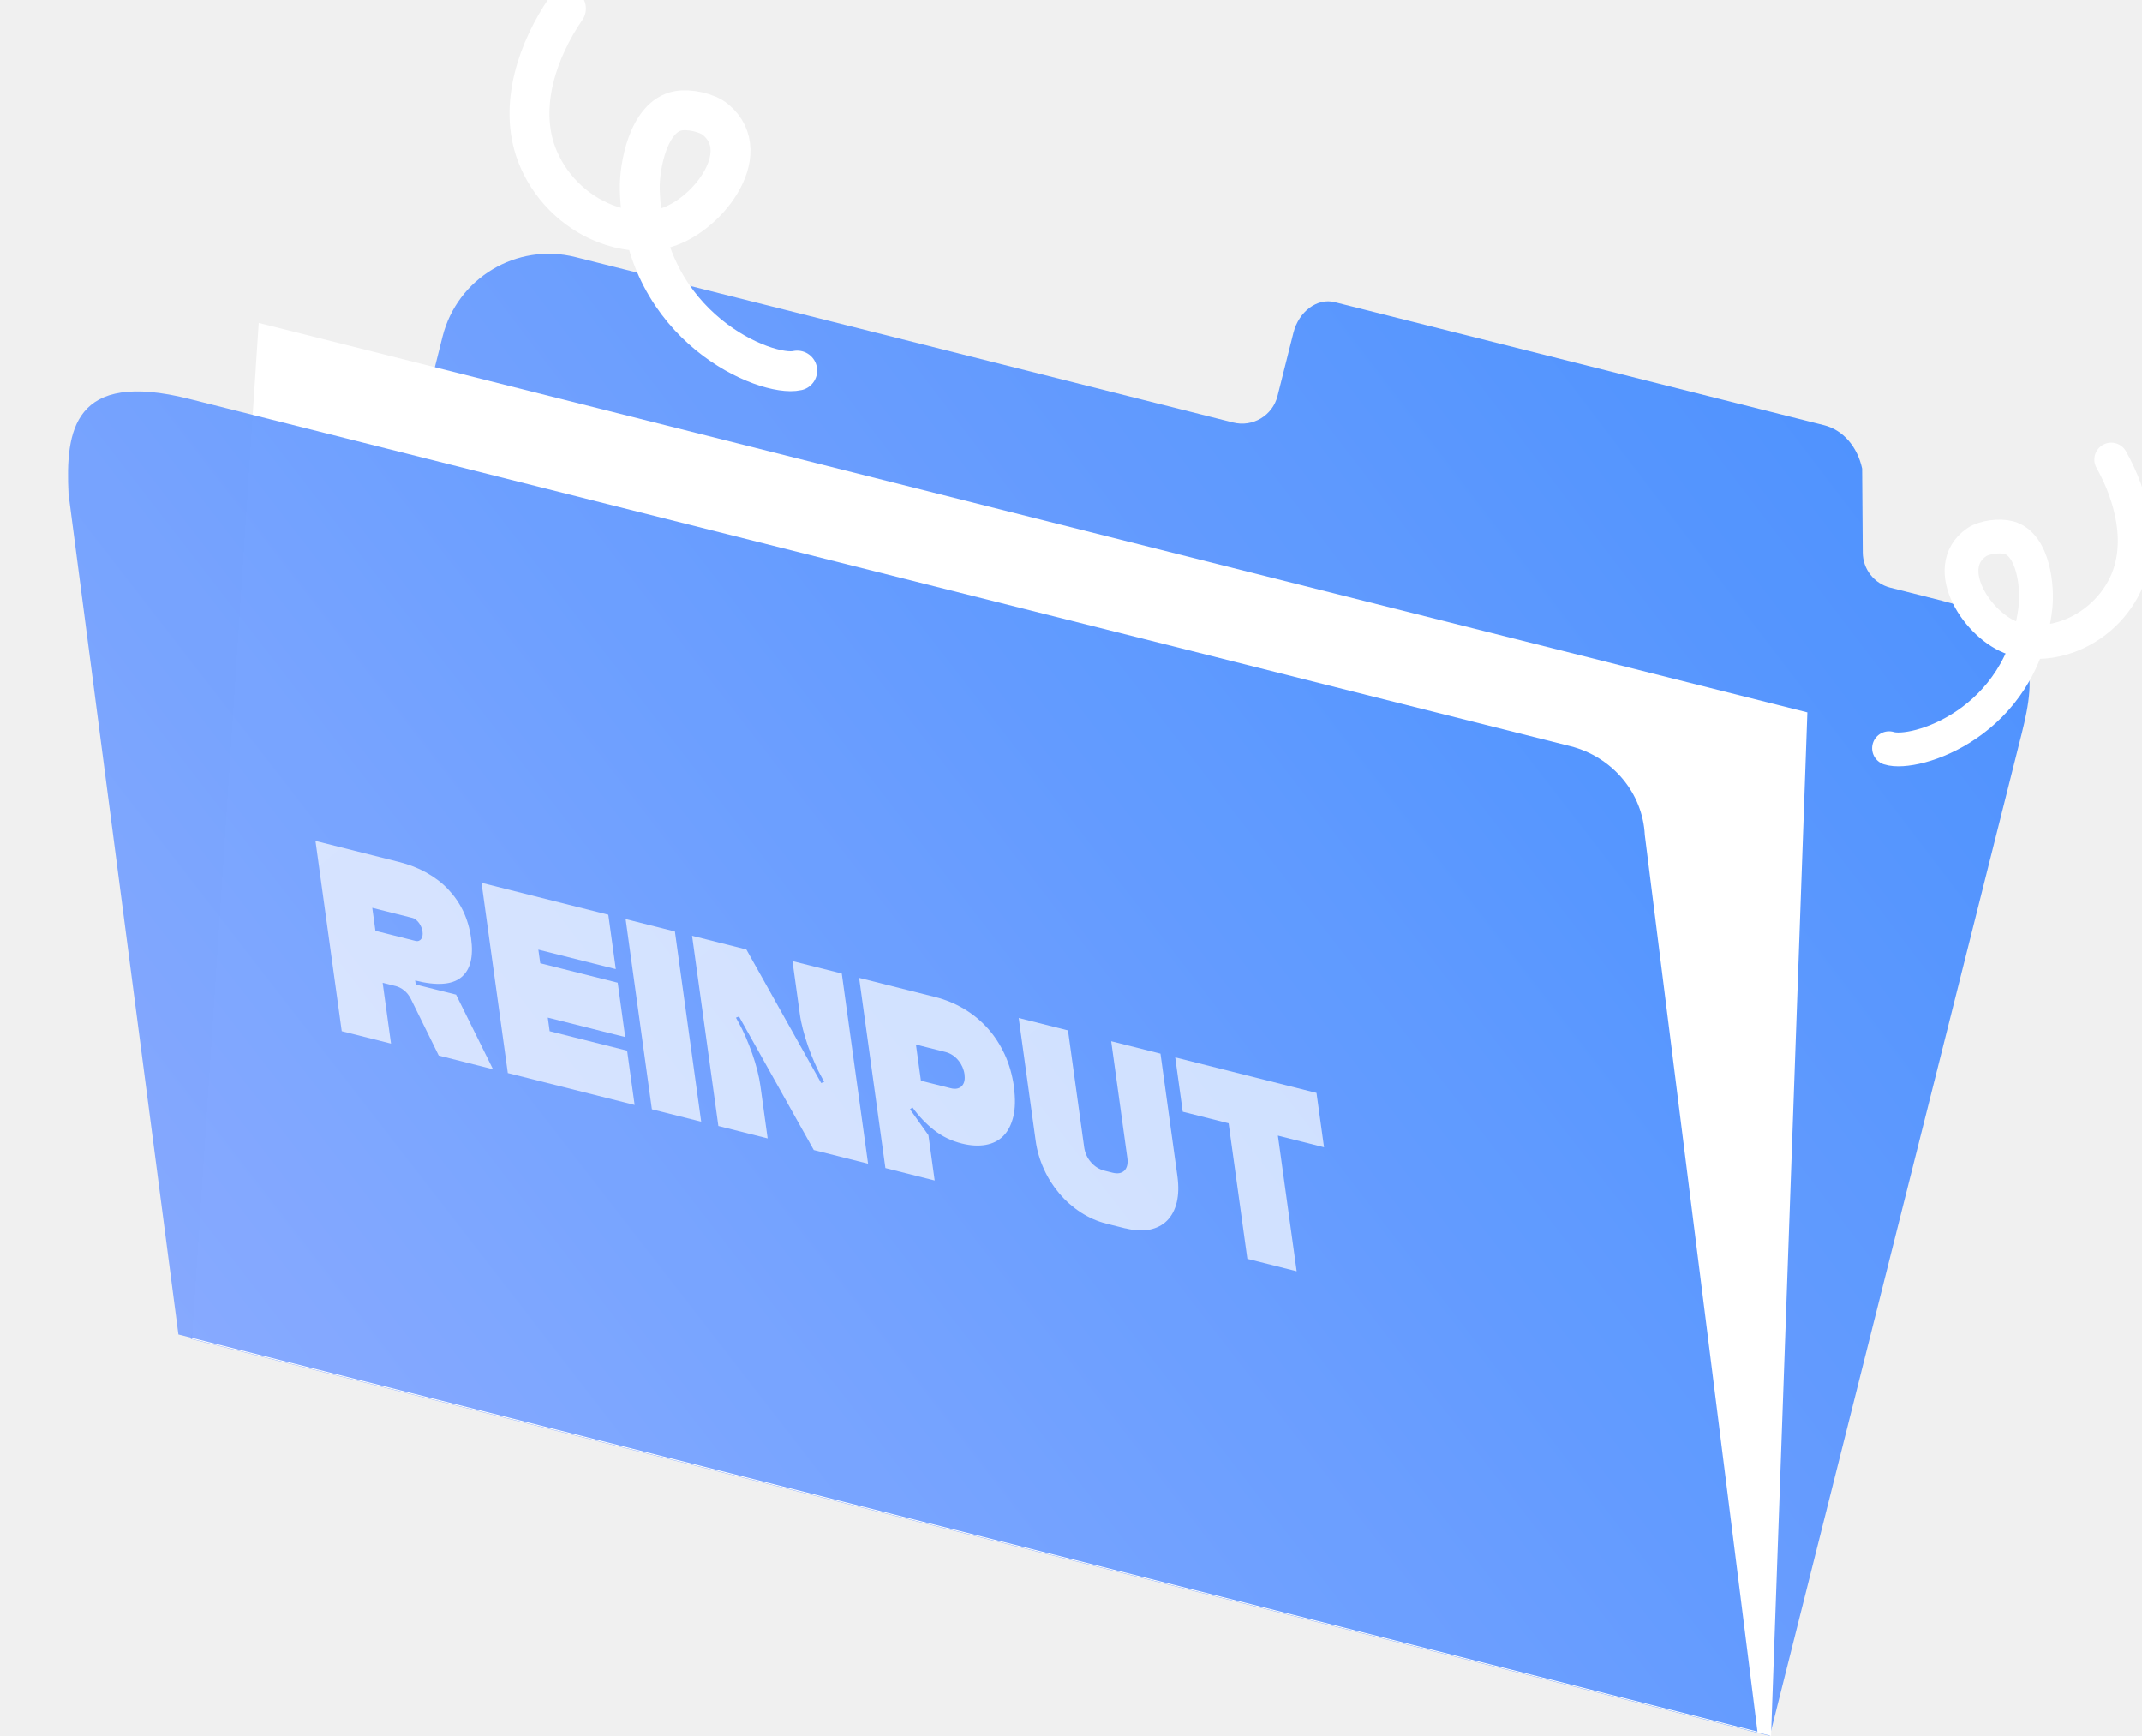
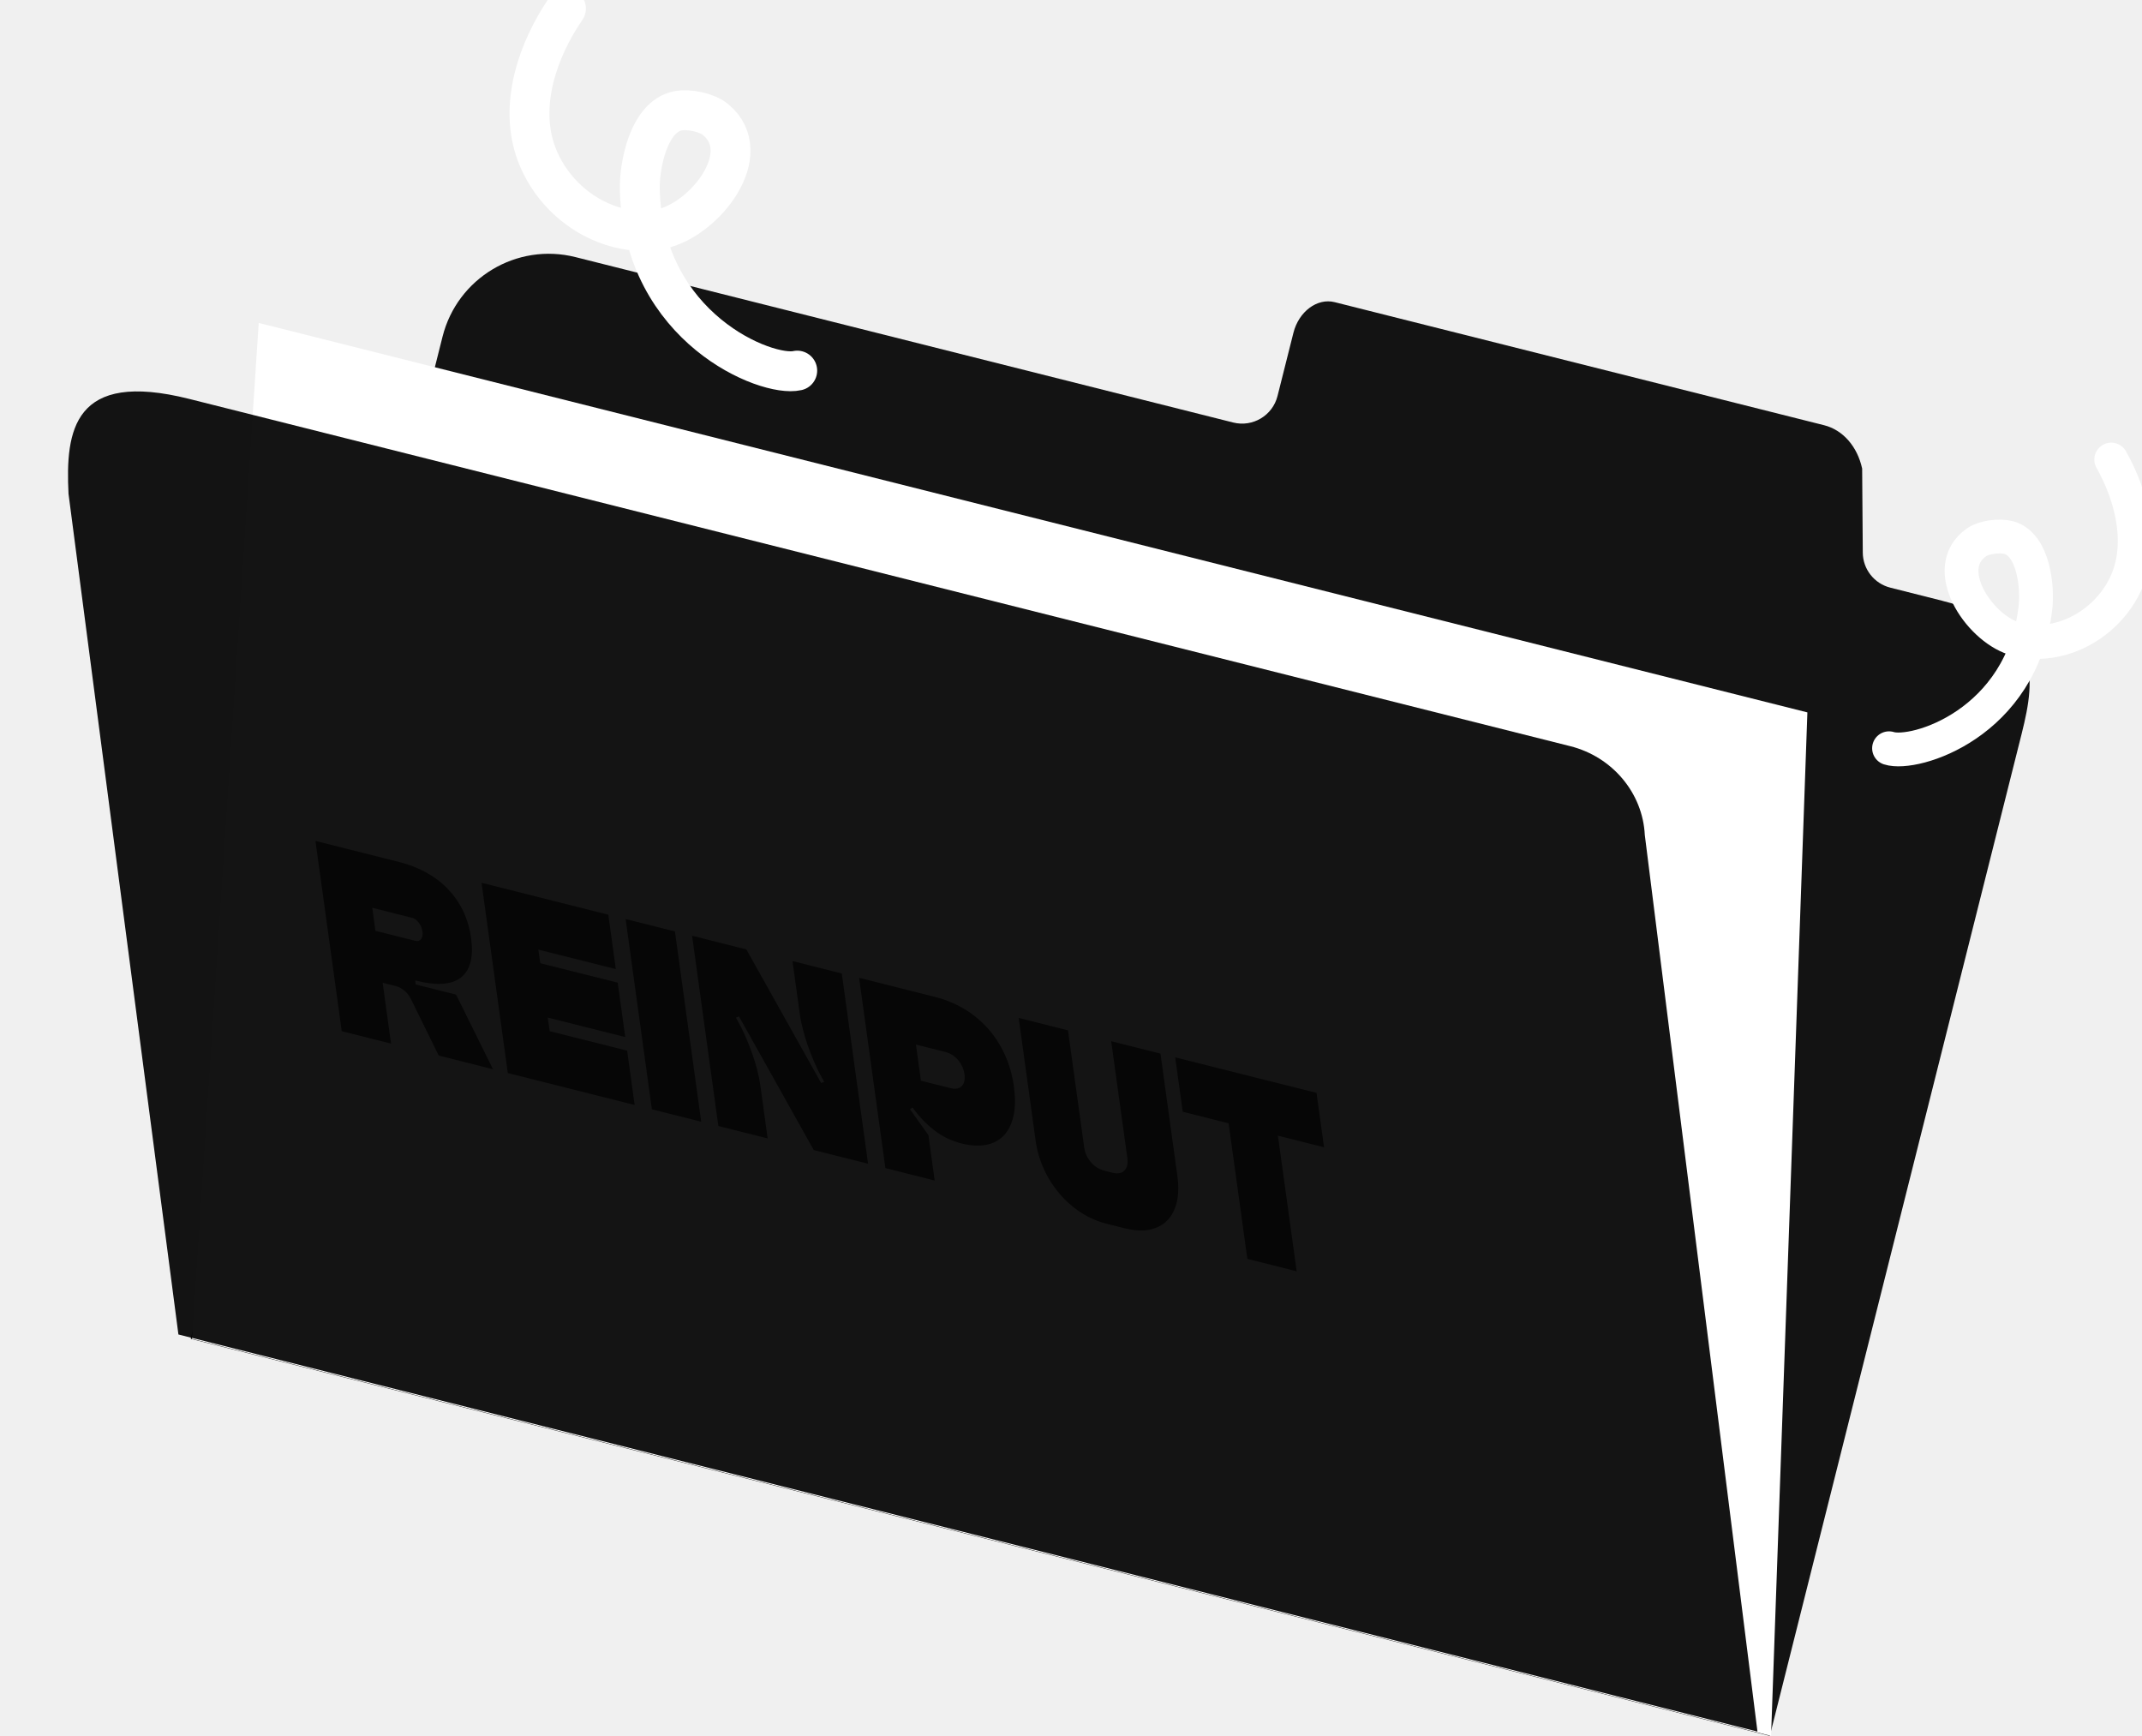
<svg xmlns="http://www.w3.org/2000/svg" width="116" height="94" viewBox="0 0 116 94" fill="none">
-   <g clip-path="url(#clip0_303_4790)">
+   <g clipPath="url(#clip0_303_4790)">
    <path opacity="0.92" d="M105.177 32.531L102.374 31.823C101.5 31.605 100.883 30.821 100.879 29.921L100.845 25.374C100.583 24.174 99.803 23.283 98.784 23.026L72.277 16.362C71.335 16.126 70.336 16.867 70.045 18.024L69.184 21.444C68.918 22.503 67.843 23.145 66.784 22.88L31.168 13.923C27.989 13.122 24.762 15.055 23.965 18.234L10.327 72.5L95.844 94L109.483 39.734C110.284 36.554 110.511 33.872 105.172 32.531H105.177Z" fill="url(#paint0_linear_303_4790)" />
    <path d="M95.912 94L10.395 72.5L14.011 17.488L97.879 38.577L95.912 94Z" fill="white" />
    <path opacity="0.92" d="M95.18 93.768L9.662 72.264L3.711 26.744C3.539 23.312 3.976 20.025 10.249 21.602L85.037 40.406C87.317 40.98 88.962 42.939 89.074 45.214L95.175 93.763L95.18 93.768Z" fill="url(#paint1_linear_303_4790)" />
    <g opacity="0.71">
      <path d="M21.416 53.392L20.722 53.217L21.176 56.512L18.507 55.839L17.084 45.537L21.596 46.673C22.144 46.81 22.642 47.003 23.087 47.251C23.533 47.5 23.927 47.795 24.261 48.147C24.595 48.498 24.87 48.893 25.084 49.338C25.294 49.784 25.439 50.273 25.512 50.808C25.649 51.815 25.474 52.518 24.972 52.925C24.475 53.328 23.644 53.388 22.483 53.092L22.513 53.311L24.698 53.859L26.699 57.901L23.76 57.159L22.252 54.095C22.153 53.898 22.029 53.744 21.883 53.628C21.737 53.512 21.579 53.431 21.412 53.388L21.416 53.392ZM20.336 50.405L22.479 50.945C22.56 50.967 22.624 50.967 22.68 50.945C22.736 50.924 22.779 50.89 22.813 50.842C22.847 50.795 22.869 50.735 22.881 50.667C22.894 50.598 22.894 50.525 22.881 50.448C22.869 50.371 22.847 50.29 22.817 50.208C22.783 50.127 22.744 50.05 22.693 49.981C22.642 49.913 22.586 49.852 22.521 49.801C22.457 49.75 22.384 49.715 22.303 49.698L20.16 49.158L20.332 50.41L20.336 50.405Z" fill="url(#paint2_linear_303_4790)" />
      <path d="M34.365 59.834L27.501 58.107L26.078 47.805L32.943 49.532L33.349 52.476L29.155 51.422L29.258 52.159L33.452 53.213L33.859 56.157L29.665 55.103L29.767 55.84L33.962 56.894L34.369 59.838L34.365 59.834Z" fill="url(#paint3_linear_303_4790)" />
      <path d="M37.973 60.742L35.303 60.07L33.881 49.768L36.55 50.44L37.973 60.742Z" fill="url(#paint4_linear_303_4790)" />
      <path d="M43.312 54.897L42.917 52.043L45.587 52.716L47.01 63.018L44.07 62.277L40.021 55.043L39.854 55.107L39.974 55.322C40.115 55.574 40.252 55.849 40.381 56.149C40.509 56.444 40.629 56.749 40.736 57.053C40.844 57.357 40.934 57.661 41.011 57.961C41.088 58.261 41.144 58.536 41.178 58.793L41.572 61.647L38.903 60.974L37.48 50.672L40.419 51.413L44.469 58.647L44.636 58.583L44.516 58.368C44.374 58.116 44.237 57.841 44.109 57.541C43.98 57.246 43.86 56.941 43.753 56.637C43.646 56.333 43.556 56.029 43.479 55.729C43.402 55.429 43.346 55.154 43.312 54.897Z" fill="url(#paint5_linear_303_4790)" />
      <path d="M54.907 58.848C54.992 59.482 54.984 60.018 54.877 60.464C54.77 60.909 54.59 61.256 54.337 61.513C54.084 61.77 53.763 61.929 53.377 61.998C52.991 62.066 52.563 62.041 52.096 61.925C51.526 61.783 51.02 61.539 50.583 61.196C50.146 60.853 49.756 60.442 49.413 59.966L49.281 60.069L50.279 61.471L50.617 63.926L47.948 63.253L46.525 52.951L50.63 53.984C51.196 54.125 51.719 54.34 52.203 54.627C52.687 54.914 53.111 55.265 53.484 55.677C53.857 56.088 54.161 56.564 54.41 57.095C54.654 57.627 54.821 58.209 54.911 58.844L54.907 58.848ZM49.872 58.522L51.474 58.925C51.62 58.964 51.749 58.968 51.852 58.942C51.954 58.916 52.04 58.869 52.1 58.796C52.164 58.724 52.207 58.634 52.229 58.526C52.25 58.419 52.25 58.299 52.233 58.171C52.216 58.042 52.177 57.914 52.126 57.789C52.07 57.661 52.002 57.545 51.911 57.434C51.822 57.322 51.719 57.228 51.603 57.147C51.483 57.065 51.35 57.005 51.205 56.967L49.602 56.564L49.872 58.522Z" fill="url(#paint6_linear_303_4790)" />
      <path d="M60.948 66.522L59.907 66.261C59.423 66.136 58.964 65.935 58.532 65.656C58.099 65.374 57.713 65.035 57.375 64.637C57.036 64.238 56.753 63.797 56.531 63.304C56.308 62.811 56.158 62.301 56.085 61.765L55.168 55.123L57.837 55.796L58.712 62.117C58.754 62.425 58.874 62.7 59.076 62.931C59.277 63.167 59.517 63.317 59.796 63.39L60.25 63.505C60.528 63.574 60.743 63.535 60.893 63.39C61.038 63.244 61.094 63.012 61.051 62.704L60.177 56.383L62.846 57.056L63.763 63.698C63.836 64.234 63.823 64.705 63.725 65.112C63.626 65.519 63.451 65.849 63.202 66.098C62.954 66.347 62.636 66.509 62.259 66.587C61.878 66.664 61.445 66.642 60.953 66.518L60.948 66.522Z" fill="url(#paint7_linear_303_4790)" />
      <path d="M70.221 68.841L67.551 68.168L66.536 60.828L64.051 60.202L63.644 57.258L71.296 59.182L71.703 62.126L69.205 61.496L70.221 68.837V68.841Z" fill="url(#paint8_linear_303_4790)" />
    </g>
    <path d="M43.174 20.069C41.52 20.45 34.845 17.772 34.648 10.272C34.613 9.038 35.102 6.308 36.721 6C37.313 5.888 38.29 6.09 38.752 6.475C40.968 8.318 38.182 11.854 35.852 12.389C34.832 12.625 33.748 12.488 32.775 12.106C31.082 11.451 29.698 10.045 29.06 8.348C28.07 5.708 29.124 2.687 30.65 0.463" stroke="white" stroke-width="2.16" stroke-linecap="round" stroke-linejoin="round" />
    <path d="M102.301 40.518C103.672 40.964 109.508 39.198 110.233 32.877C110.353 31.836 110.143 29.496 108.797 29.114C108.304 28.977 107.465 29.076 107.045 29.363C105.035 30.756 107.126 33.948 109.054 34.574C109.898 34.848 110.824 34.814 111.677 34.566C113.155 34.137 114.427 33.053 115.092 31.664C116.124 29.509 115.456 26.878 114.333 24.885" stroke="white" stroke-width="1.83" stroke-linecap="round" stroke-linejoin="round" />
  </g>
  <defs>
    <linearGradient id="paint0_linear_303_4790" x1="122.455" y1="5.723" x2="14.643" y2="87.945" gradientUnits="userSpaceOnUse">
-       <stop offset="0.01" stop-color="#3184FF" />
-       <stop offset="1" stop-color="#85A6FF" />
+       <stop offset="0.01" stopColor="#3184FF" />
+       <stop offset="1" stopColor="#85A6FF" />
    </linearGradient>
    <linearGradient id="paint1_linear_303_4790" x1="106.702" y1="13.944" x2="8.814" y2="89.796" gradientUnits="userSpaceOnUse">
-       <stop offset="0.01" stop-color="#3184FF" />
-       <stop offset="1" stop-color="#85A6FF" />
+       <stop offset="0.01" stopColor="#3184FF" />
+       <stop offset="1" stopColor="#85A6FF" />
    </linearGradient>
    <linearGradient id="paint2_linear_303_4790" x1="-27.428" y1="38.204" x2="62.812" y2="145.759" gradientUnits="userSpaceOnUse">
-       <stop stop-color="white" />
-       <stop offset="1" stop-color="white" stop-opacity="0.93" />
+       <stop stopColor="white" />
+       <stop offset="1" stopColor="white" stopOpacity="0.93" />
    </linearGradient>
    <linearGradient id="paint3_linear_303_4790" x1="-12.305" y1="40.667" x2="76.751" y2="134.705" gradientUnits="userSpaceOnUse">
-       <stop stop-color="white" />
-       <stop offset="1" stop-color="white" stop-opacity="0.93" />
+       <stop stopColor="white" />
+       <stop offset="1" stopColor="white" stopOpacity="0.93" />
    </linearGradient>
    <linearGradient id="paint4_linear_303_4790" x1="14.937" y1="43.258" x2="85.016" y2="83.302" gradientUnits="userSpaceOnUse">
-       <stop stop-color="white" />
-       <stop offset="1" stop-color="white" stop-opacity="0.93" />
+       <stop stopColor="white" />
+       <stop offset="1" stopColor="white" stopOpacity="0.93" />
    </linearGradient>
    <linearGradient id="paint5_linear_303_4790" x1="-6.635" y1="43.349" x2="83.596" y2="150.083" gradientUnits="userSpaceOnUse">
-       <stop stop-color="white" />
-       <stop offset="1" stop-color="white" stop-opacity="0.93" />
+       <stop stopColor="white" />
+       <stop offset="1" stopColor="white" stopOpacity="0.93" />
    </linearGradient>
    <linearGradient id="paint6_linear_303_4790" x1="7.457" y1="46.442" x2="87.716" y2="141.022" gradientUnits="userSpaceOnUse">
-       <stop stop-color="white" />
-       <stop offset="1" stop-color="white" stop-opacity="0.93" />
+       <stop stopColor="white" />
+       <stop offset="1" stopColor="white" stopOpacity="0.93" />
    </linearGradient>
    <linearGradient id="paint7_linear_303_4790" x1="15.162" y1="48.297" x2="99.625" y2="145.497" gradientUnits="userSpaceOnUse">
-       <stop stop-color="white" />
-       <stop offset="1" stop-color="white" stop-opacity="0.93" />
+       <stop stopColor="white" />
+       <stop offset="1" stopColor="white" stopOpacity="0.93" />
    </linearGradient>
    <linearGradient id="paint8_linear_303_4790" x1="26.332" y1="50.387" x2="112.008" y2="141.748" gradientUnits="userSpaceOnUse">
-       <stop stop-color="white" />
-       <stop offset="1" stop-color="white" stop-opacity="0.93" />
+       <stop stopColor="white" />
+       <stop offset="1" stopColor="white" stopOpacity="0.93" />
    </linearGradient>
    <clipPath id="clip0_303_4790">
      <rect width="116" height="94" fill="white" />
    </clipPath>
  </defs>
</svg>
